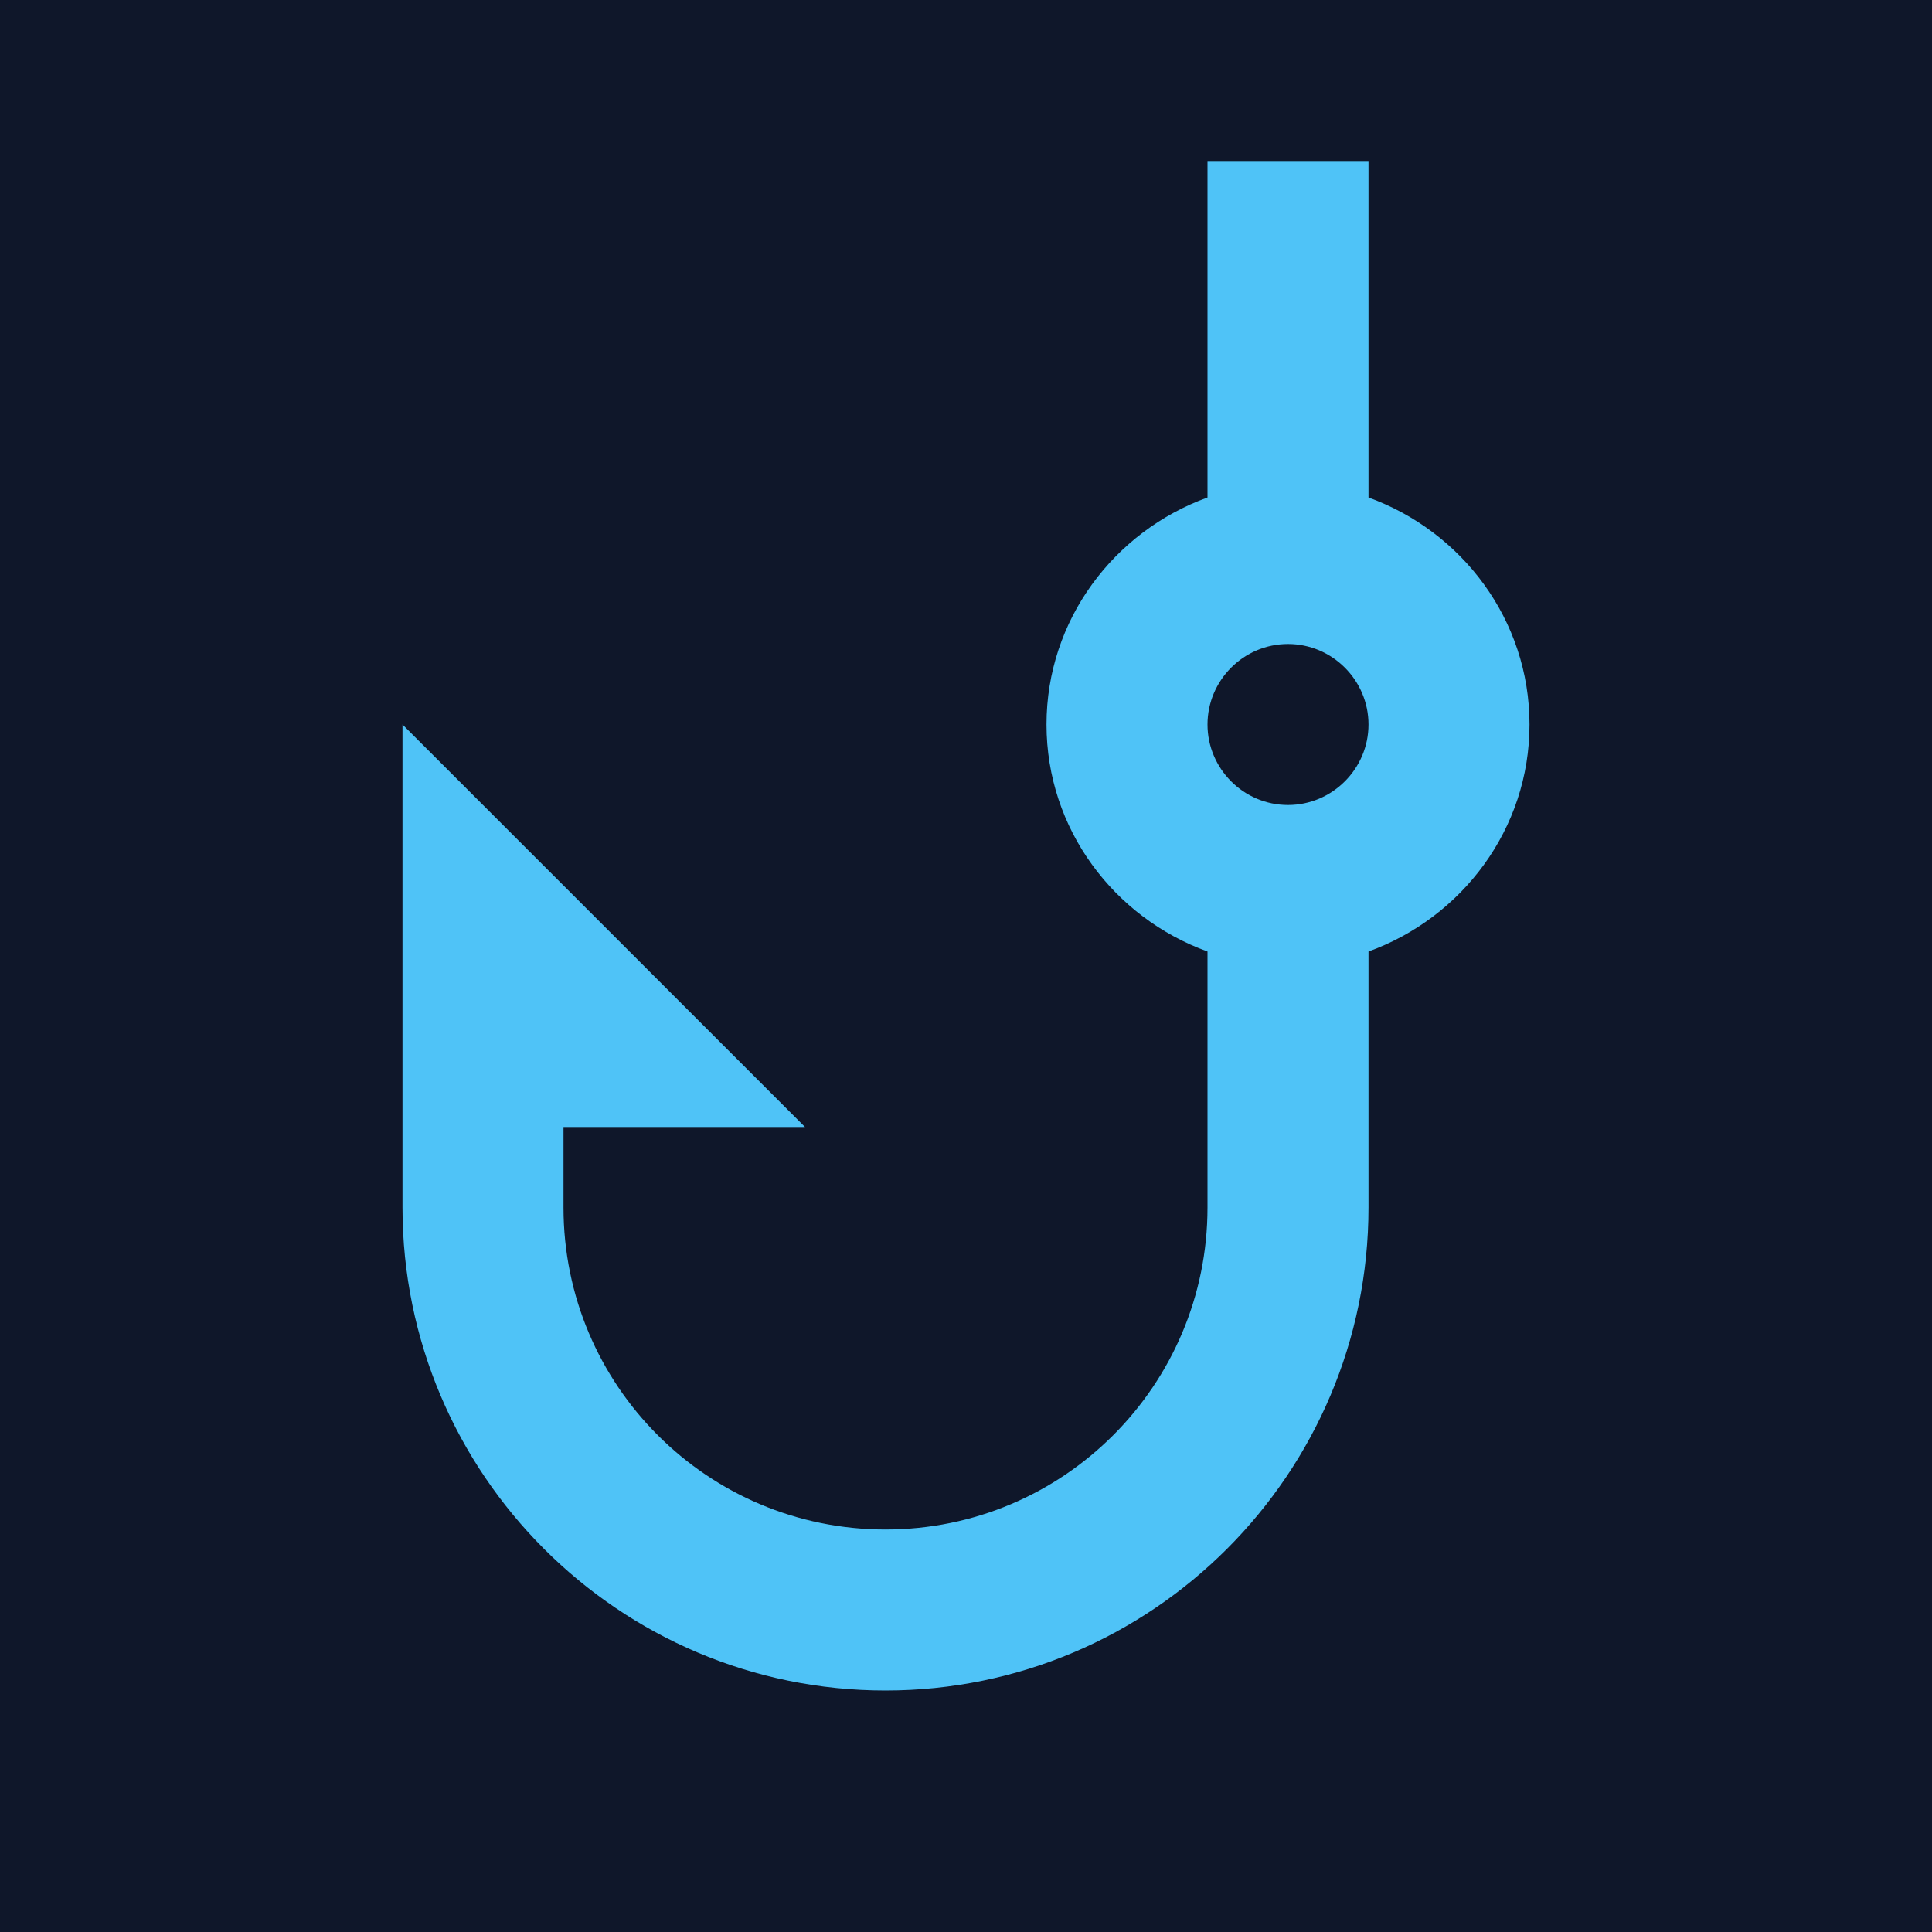
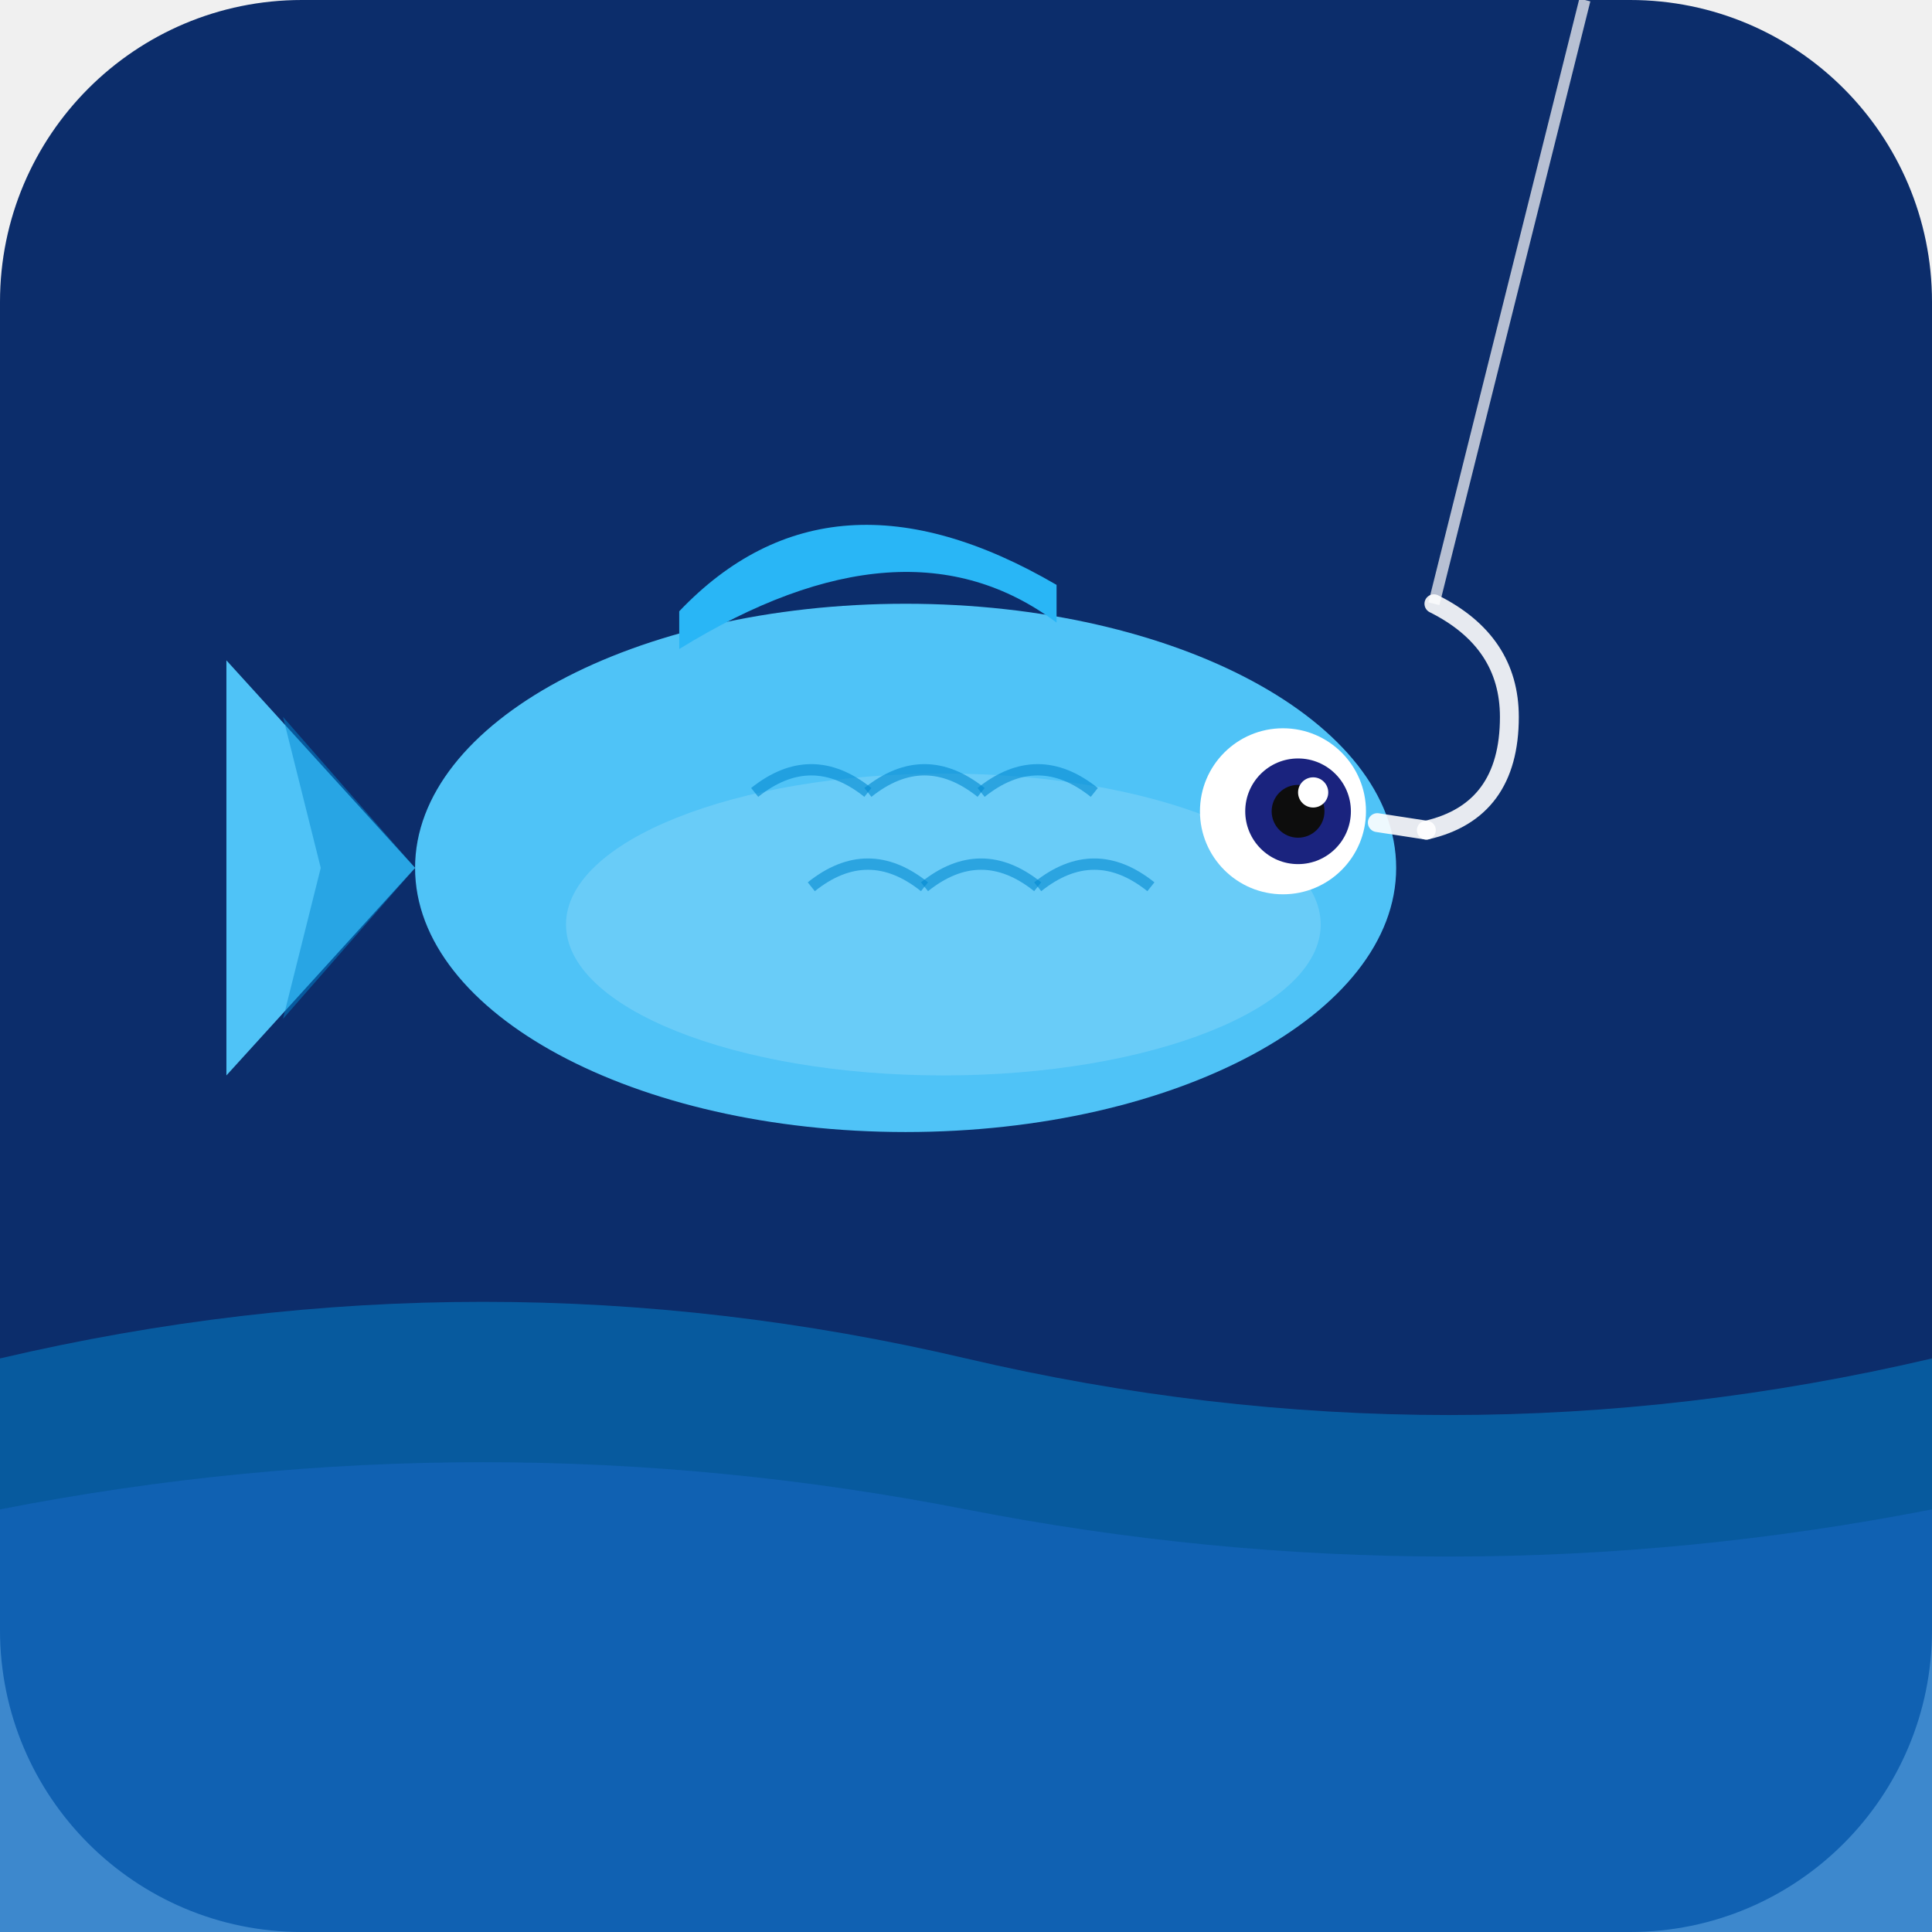
- <svg xmlns="http://www.w3.org/2000/svg" width="512" height="512" viewBox="0 0 24 24">
-   <rect width="24" height="24" fill="#0f172a" />
-   <path fill="#4fc3f7" d="M19,9c0-1.3-0.84-2.4-2-2.82V2h-2v4.18C13.84,6.6,13,7.7,13,9s0.84,2.4,2,2.82V15c0,2.21-1.79,4-4,4s-4-1.79-4-4v-1h3L5,9 v6c0,3.31,2.69,6,6,6s6-2.69,6-6v-3.18C18.16,11.4,19,10.3,19,9z M16,10c-0.55,0-1-0.45-1-1s0.45-1,1-1s1,0.45,1,1S16.55,10,16,10z" />
+ <svg xmlns="http://www.w3.org/2000/svg" viewBox="0 0 512 512">
+   <rect width="512" height="512" rx="80" fill="#0c2d6b" />
+   <path d="M0 360 Q128 330 256 360 Q384 390 512 360 L512 512 L0 512 Z" fill="#0288d1" opacity="0.5" />
+   <path d="M0 400 Q128 375 256 400 Q384 425 512 400 L512 512 L0 512 Z" fill="#1565c0" opacity="0.6" />
+   <ellipse cx="240" cy="230" rx="130" ry="70" fill="#4fc3f7" />
+   <polygon points="110,230 60,175 60,285" fill="#4fc3f7" />
+   <polygon points="110,230 75,190 85,230 75,270" fill="#0288d1" opacity="0.5" />
+   <ellipse cx="250" cy="245" rx="100" ry="40" fill="white" opacity="0.15" />
+   <path d="M180,162 Q220,120 280,155 L280,165 Q240,135 180,172 Z" fill="#29b6f6" />
+   <circle cx="340" cy="215" r="22" fill="white" />
+   <circle cx="344" cy="215" r="14" fill="#1a237e" />
+   <circle cx="344" cy="215" r="7" fill="#0d0d0d" />
+   <circle cx="348" cy="210" r="4" fill="white" />
+   <path d="M375,235 Q390,248 375,258" stroke="#0c2d6b" stroke-width="5" fill="none" stroke-linecap="round" />
+   <path d="M200,210 Q215,198 230,210" stroke="#0288d1" stroke-width="3" fill="none" opacity="0.6" />
+   <path d="M230,210 Q245,198 260,210" stroke="#0288d1" stroke-width="3" fill="none" opacity="0.6" />
+   <path d="M260,210 Q275,198 290,210" stroke="#0288d1" stroke-width="3" fill="none" opacity="0.6" />
+   <path d="M215,235 Q230,223 245,235" stroke="#0288d1" stroke-width="3" fill="none" opacity="0.6" />
+   <path d="M245,235 Q260,223 275,235" stroke="#0288d1" stroke-width="3" fill="none" opacity="0.6" />
+   <path d="M275,235 Q290,223 305,235" stroke="#0288d1" stroke-width="3" fill="none" opacity="0.6" />
+   <line x1="420" y1="0" x2="380" y2="160" stroke="white" stroke-width="3" opacity="0.7" />
+   <path d="M380,160 Q400,170 400,190 Q400,215 378,220" stroke="white" stroke-width="5" fill="none" stroke-linecap="round" opacity="0.9" />
+   <line x1="378" y1="220" x2="365" y2="218" stroke="white" stroke-width="5" stroke-linecap="round" opacity="0.9" />
</svg>
